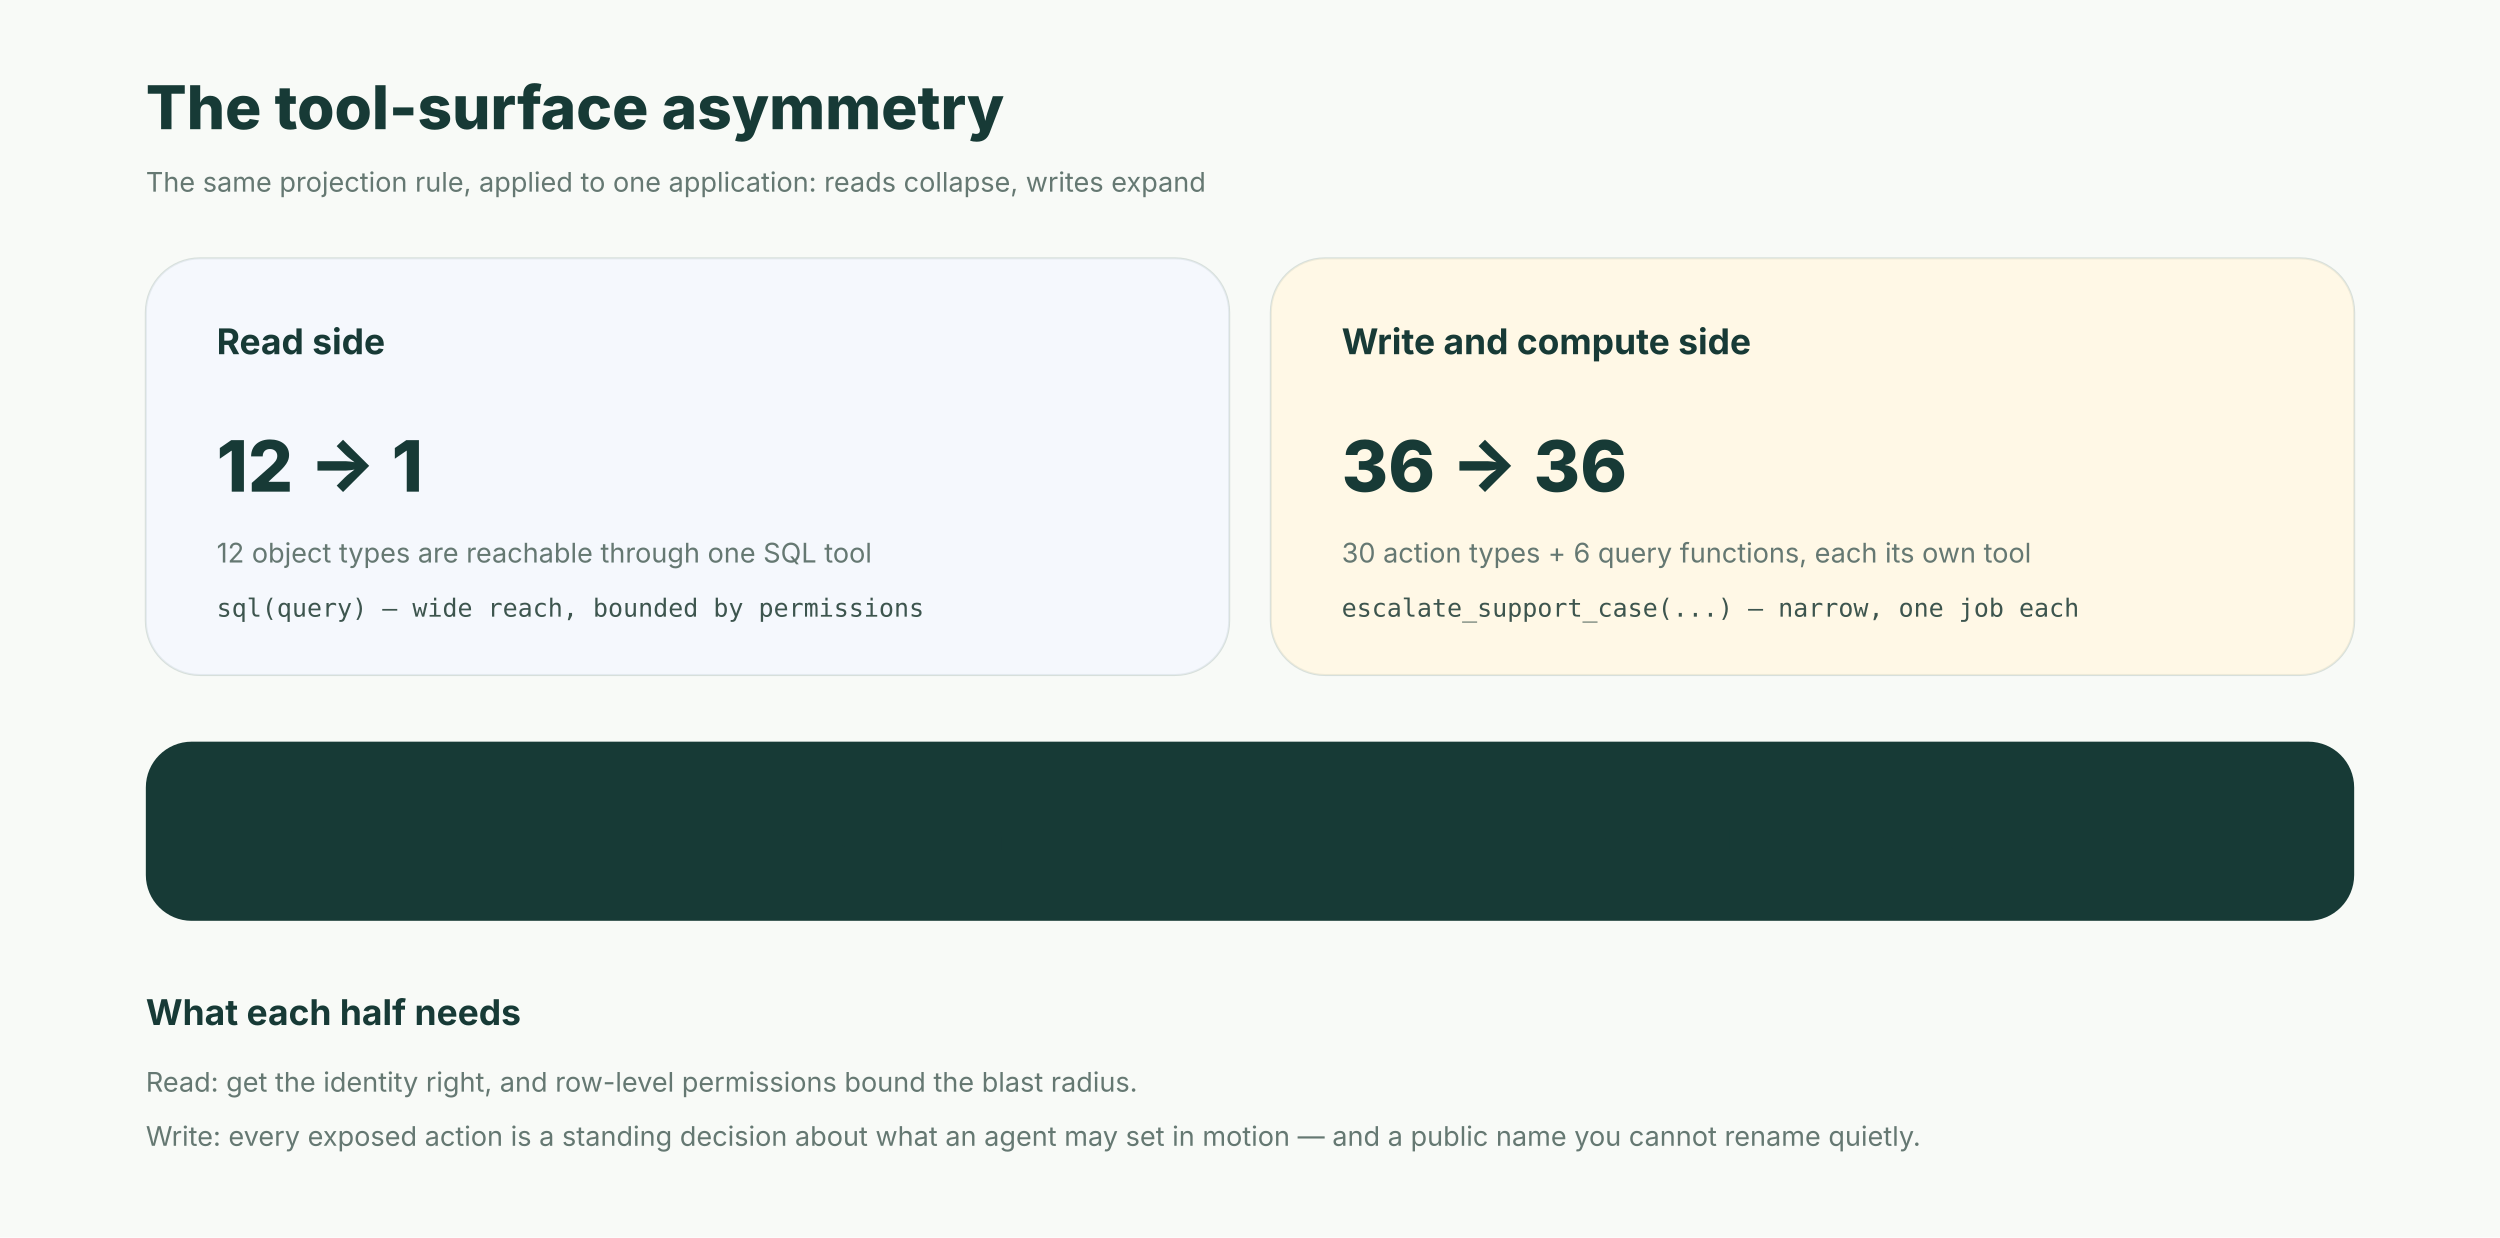
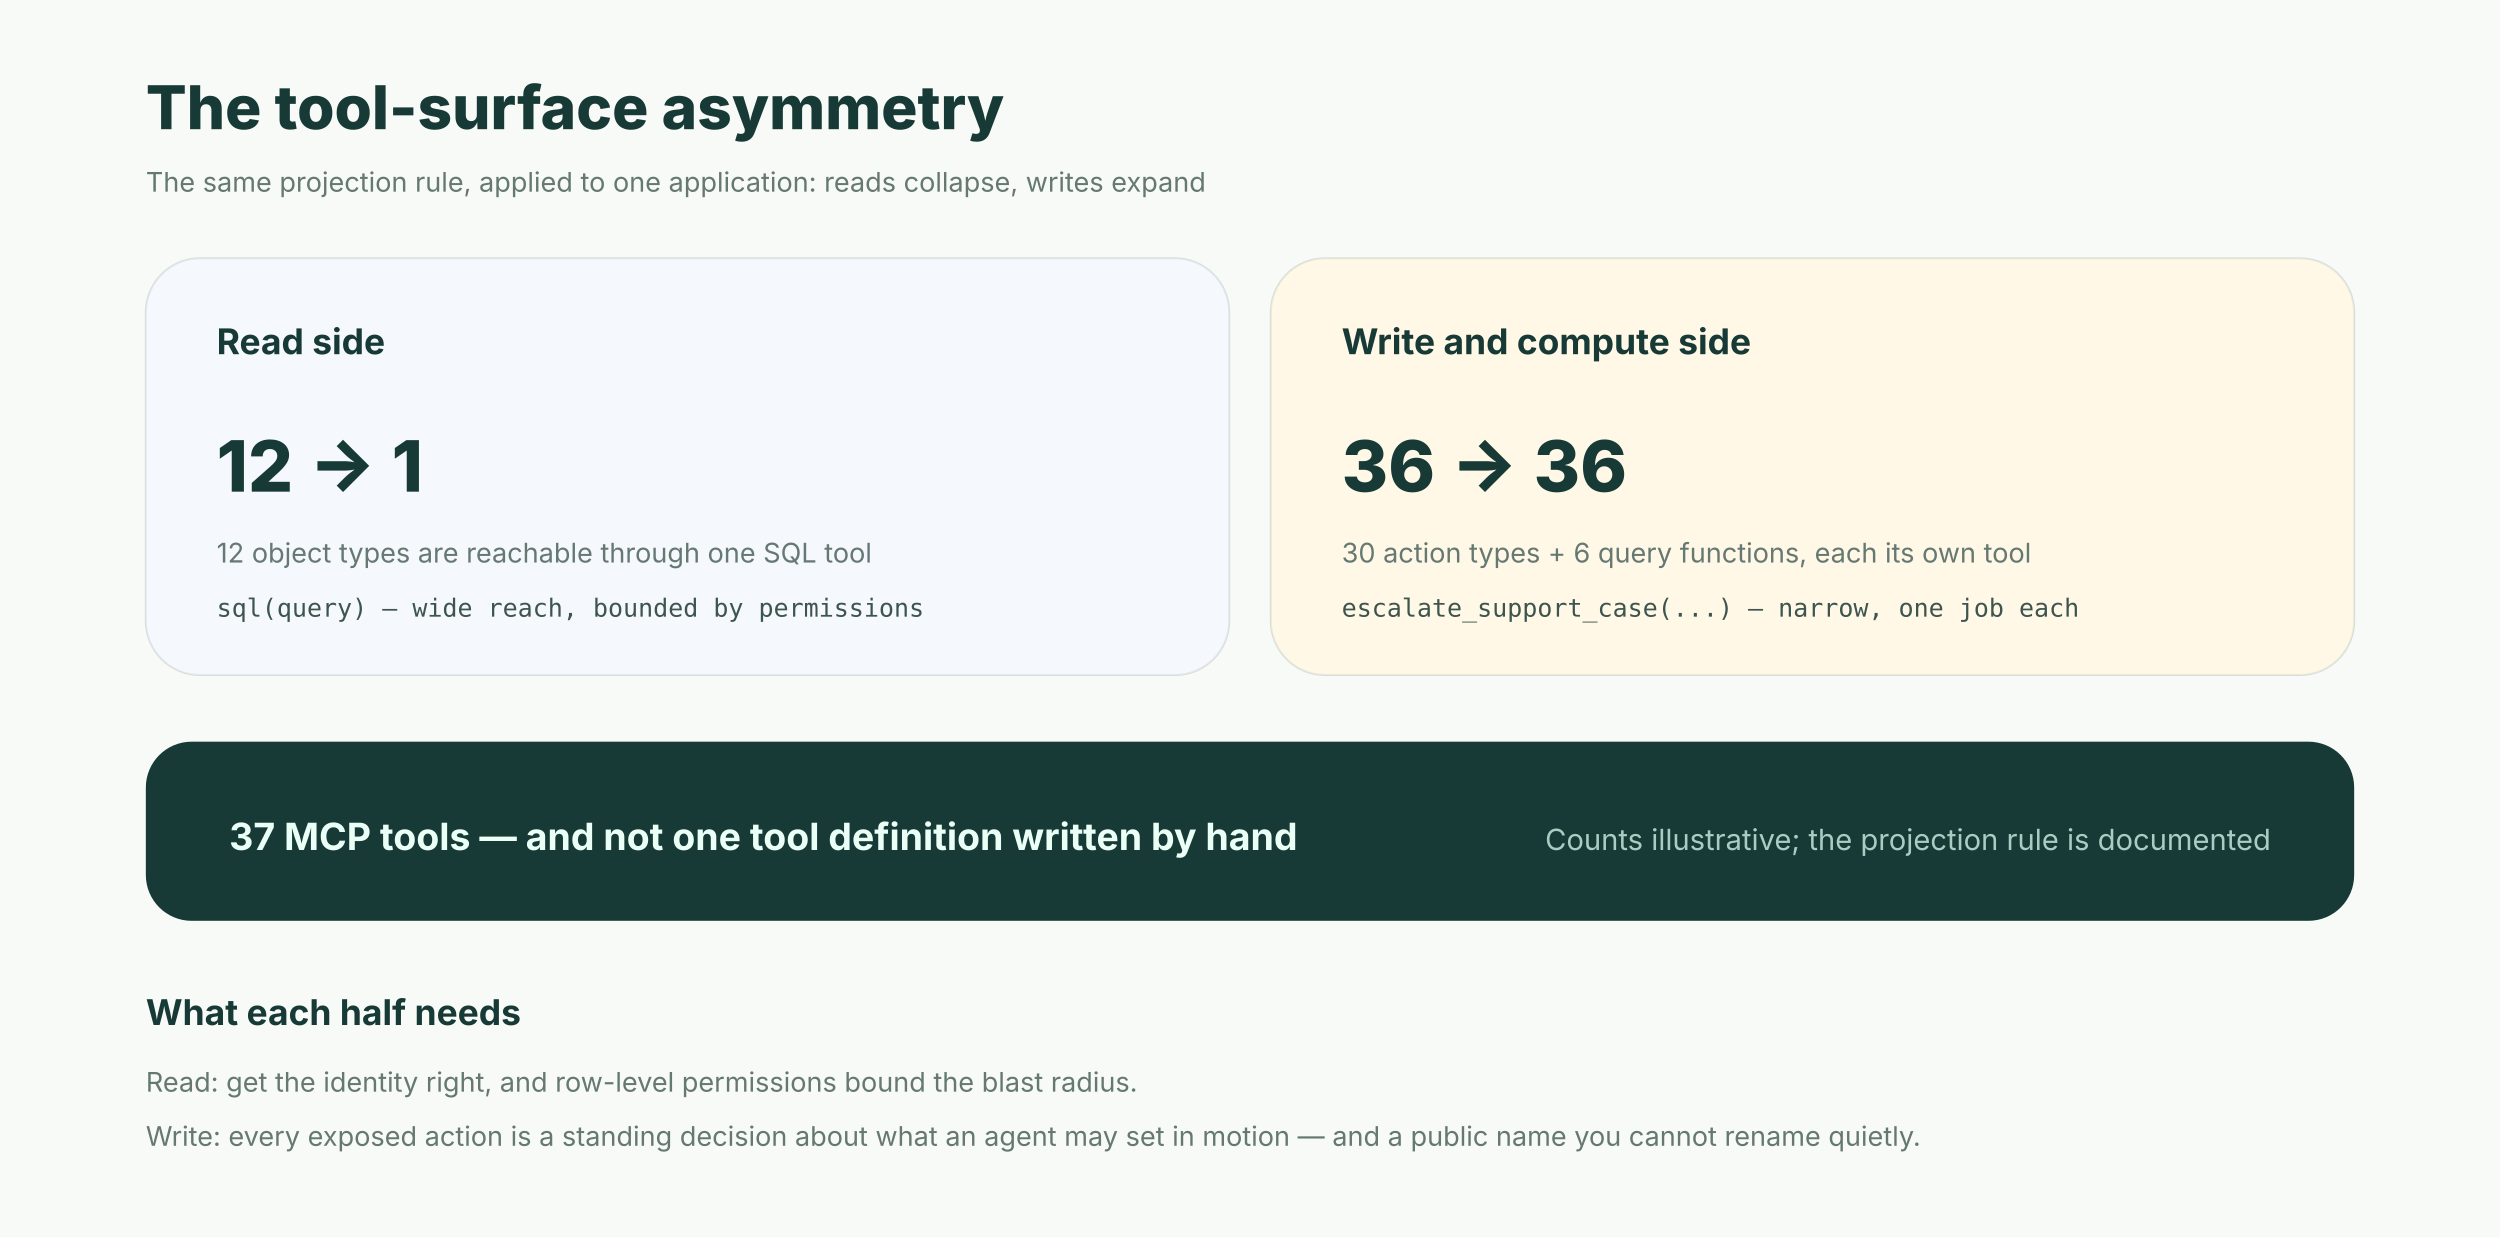
<svg xmlns="http://www.w3.org/2000/svg" viewBox="0 0 1200 594" role="img" aria-label="The tool-surface asymmetry: twelve object types collapse into one wide read tool, while thirty action types and six query functions expand into thirty-six narrow tools">
  <defs>
    <style>
      text{font-family:-apple-system,BlinkMacSystemFont,"Segoe UI",sans-serif;fill:#173a36}
      .h{font-size:29px;font-weight:780}.t{font-size:17px;font-weight:740}.s{font-size:13px;fill:#657872}
      .n{font-size:34px;font-weight:800}.box{fill:#fffefa;stroke:#d7dfdb}.mono{font-family:ui-monospace,Menlo,monospace;font-size:12px;fill:#3d554e}
+       .invert{fill:#eafff6;font-size:18px;font-weight:740}.dim{fill:#a8cdc2;font-size:14px}
    </style>
  </defs>
  <rect width="1200" height="594" fill="#f8faf7" />
  <text x="70" y="62" class="h">The tool-surface asymmetry</text>
  <text x="70" y="92" class="s">The same projection rule, applied to one application: reads collapse, writes expand</text>
  <g transform="translate(70 124)">
    <rect width="520" height="200" rx="26" class="box" />
    <rect width="520" height="200" rx="26" fill="#edf2ff" opacity=".55" />
    <text x="34" y="46" class="t">Read side</text>
    <text x="34" y="112" class="n">12 → 1</text>
    <text x="34" y="146" class="s">12 object types are reachable through one SQL tool</text>
    <text x="34" y="172" class="mono">sql(query)  — wide reach, bounded by permissions</text>
  </g>
  <g transform="translate(610 124)">
    <rect width="520" height="200" rx="26" class="box" />
    <rect width="520" height="200" rx="26" fill="#fff3d6" opacity=".55" />
    <text x="34" y="46" class="t">Write and compute side</text>
    <text x="34" y="112" class="n">36 → 36</text>
    <text x="34" y="146" class="s">30 action types + 6 query functions, each its own tool</text>
    <text x="34" y="172" class="mono">escalate_support_case(...)  — narrow, one job each</text>
  </g>
  <g transform="translate(70 356)">
    <rect width="1060" height="86" rx="22" fill="#173a36" />
-     <text x="40" y="52" fill="#eafff6" font-size="18" font-weight="740">37 MCP tools — and not one tool definition written by hand</text>
-     <text x="700" y="52" fill="#a8cdc2" font-size="14">Counts illustrative; the projection rule is documented</text>
+     <text x="40" y="52" class="invert">37 MCP tools — and not one tool definition written by hand</text>
+     <text x="1020" y="52" text-anchor="end" class="dim">Counts illustrative; the projection rule is documented</text>
  </g>
  <g transform="translate(70 470)">
    <text x="0" y="22" class="t">What each half needs</text>
    <text x="0" y="54" class="s">Read: get the identity right, and row-level permissions bound the blast radius.</text>
    <text x="0" y="80" class="s">Write: every exposed action is a standing decision about what an agent may set in motion — and a public name you cannot rename quietly.</text>
  </g>
</svg>
